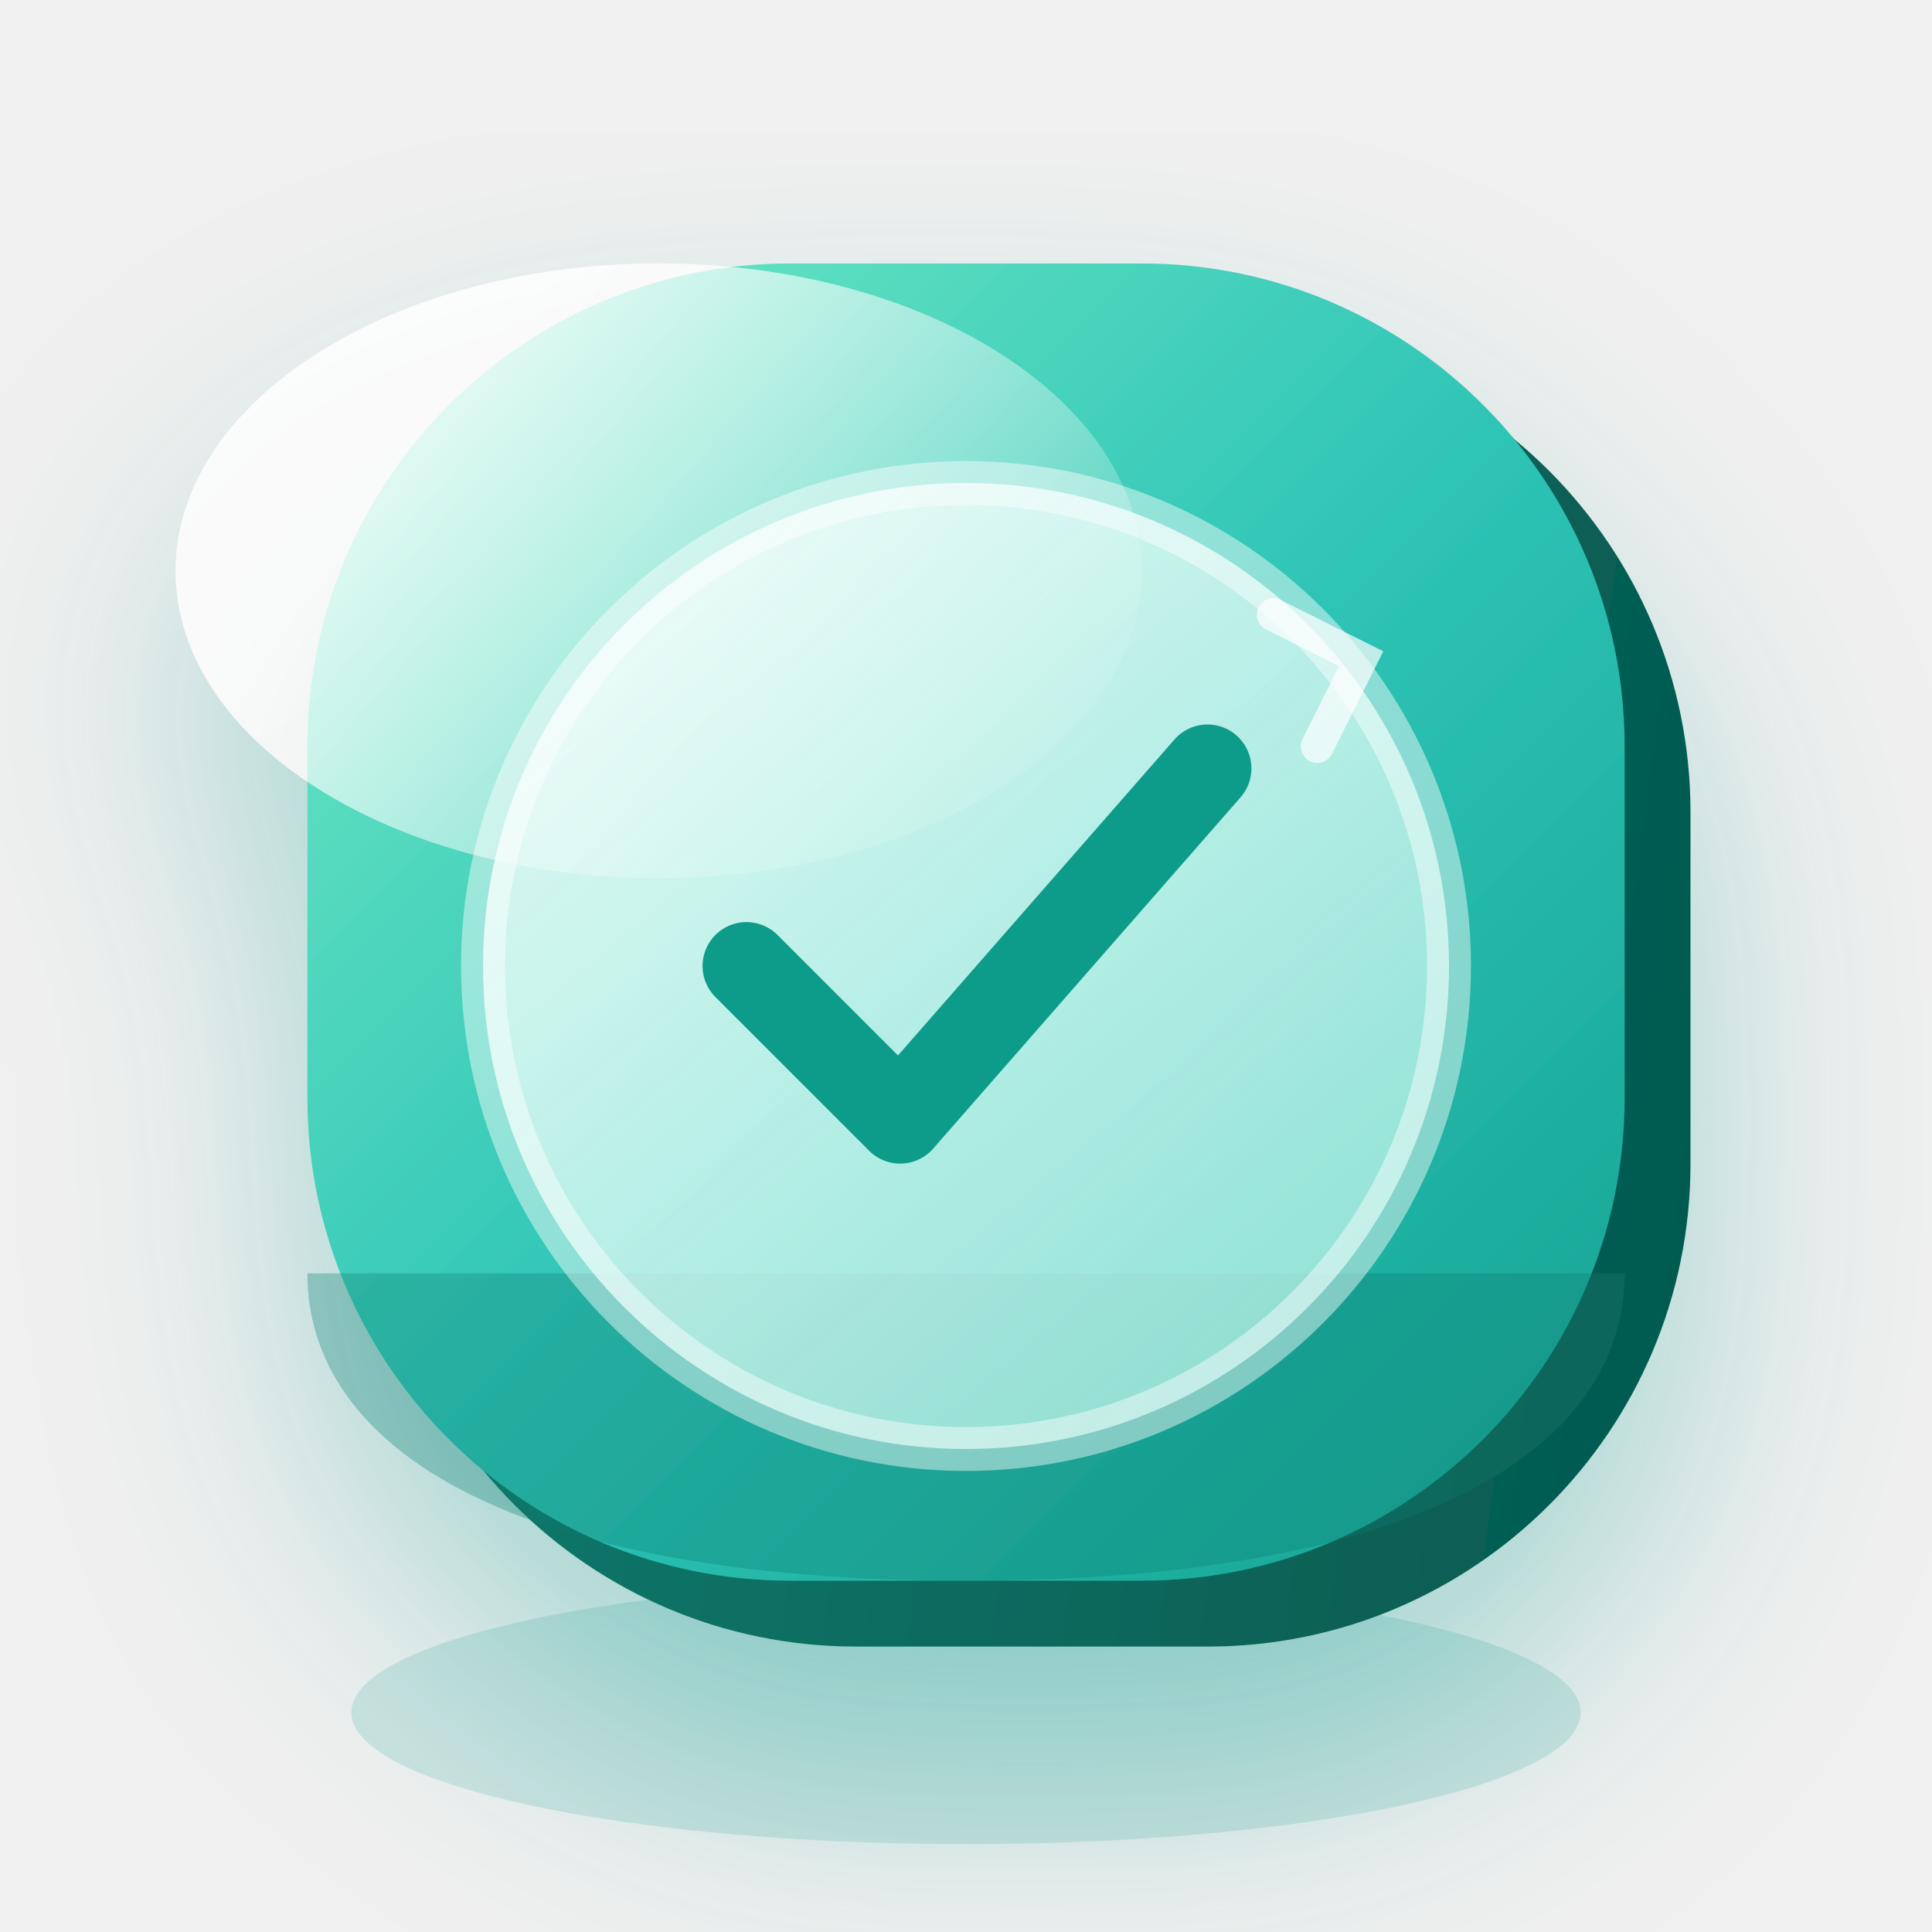
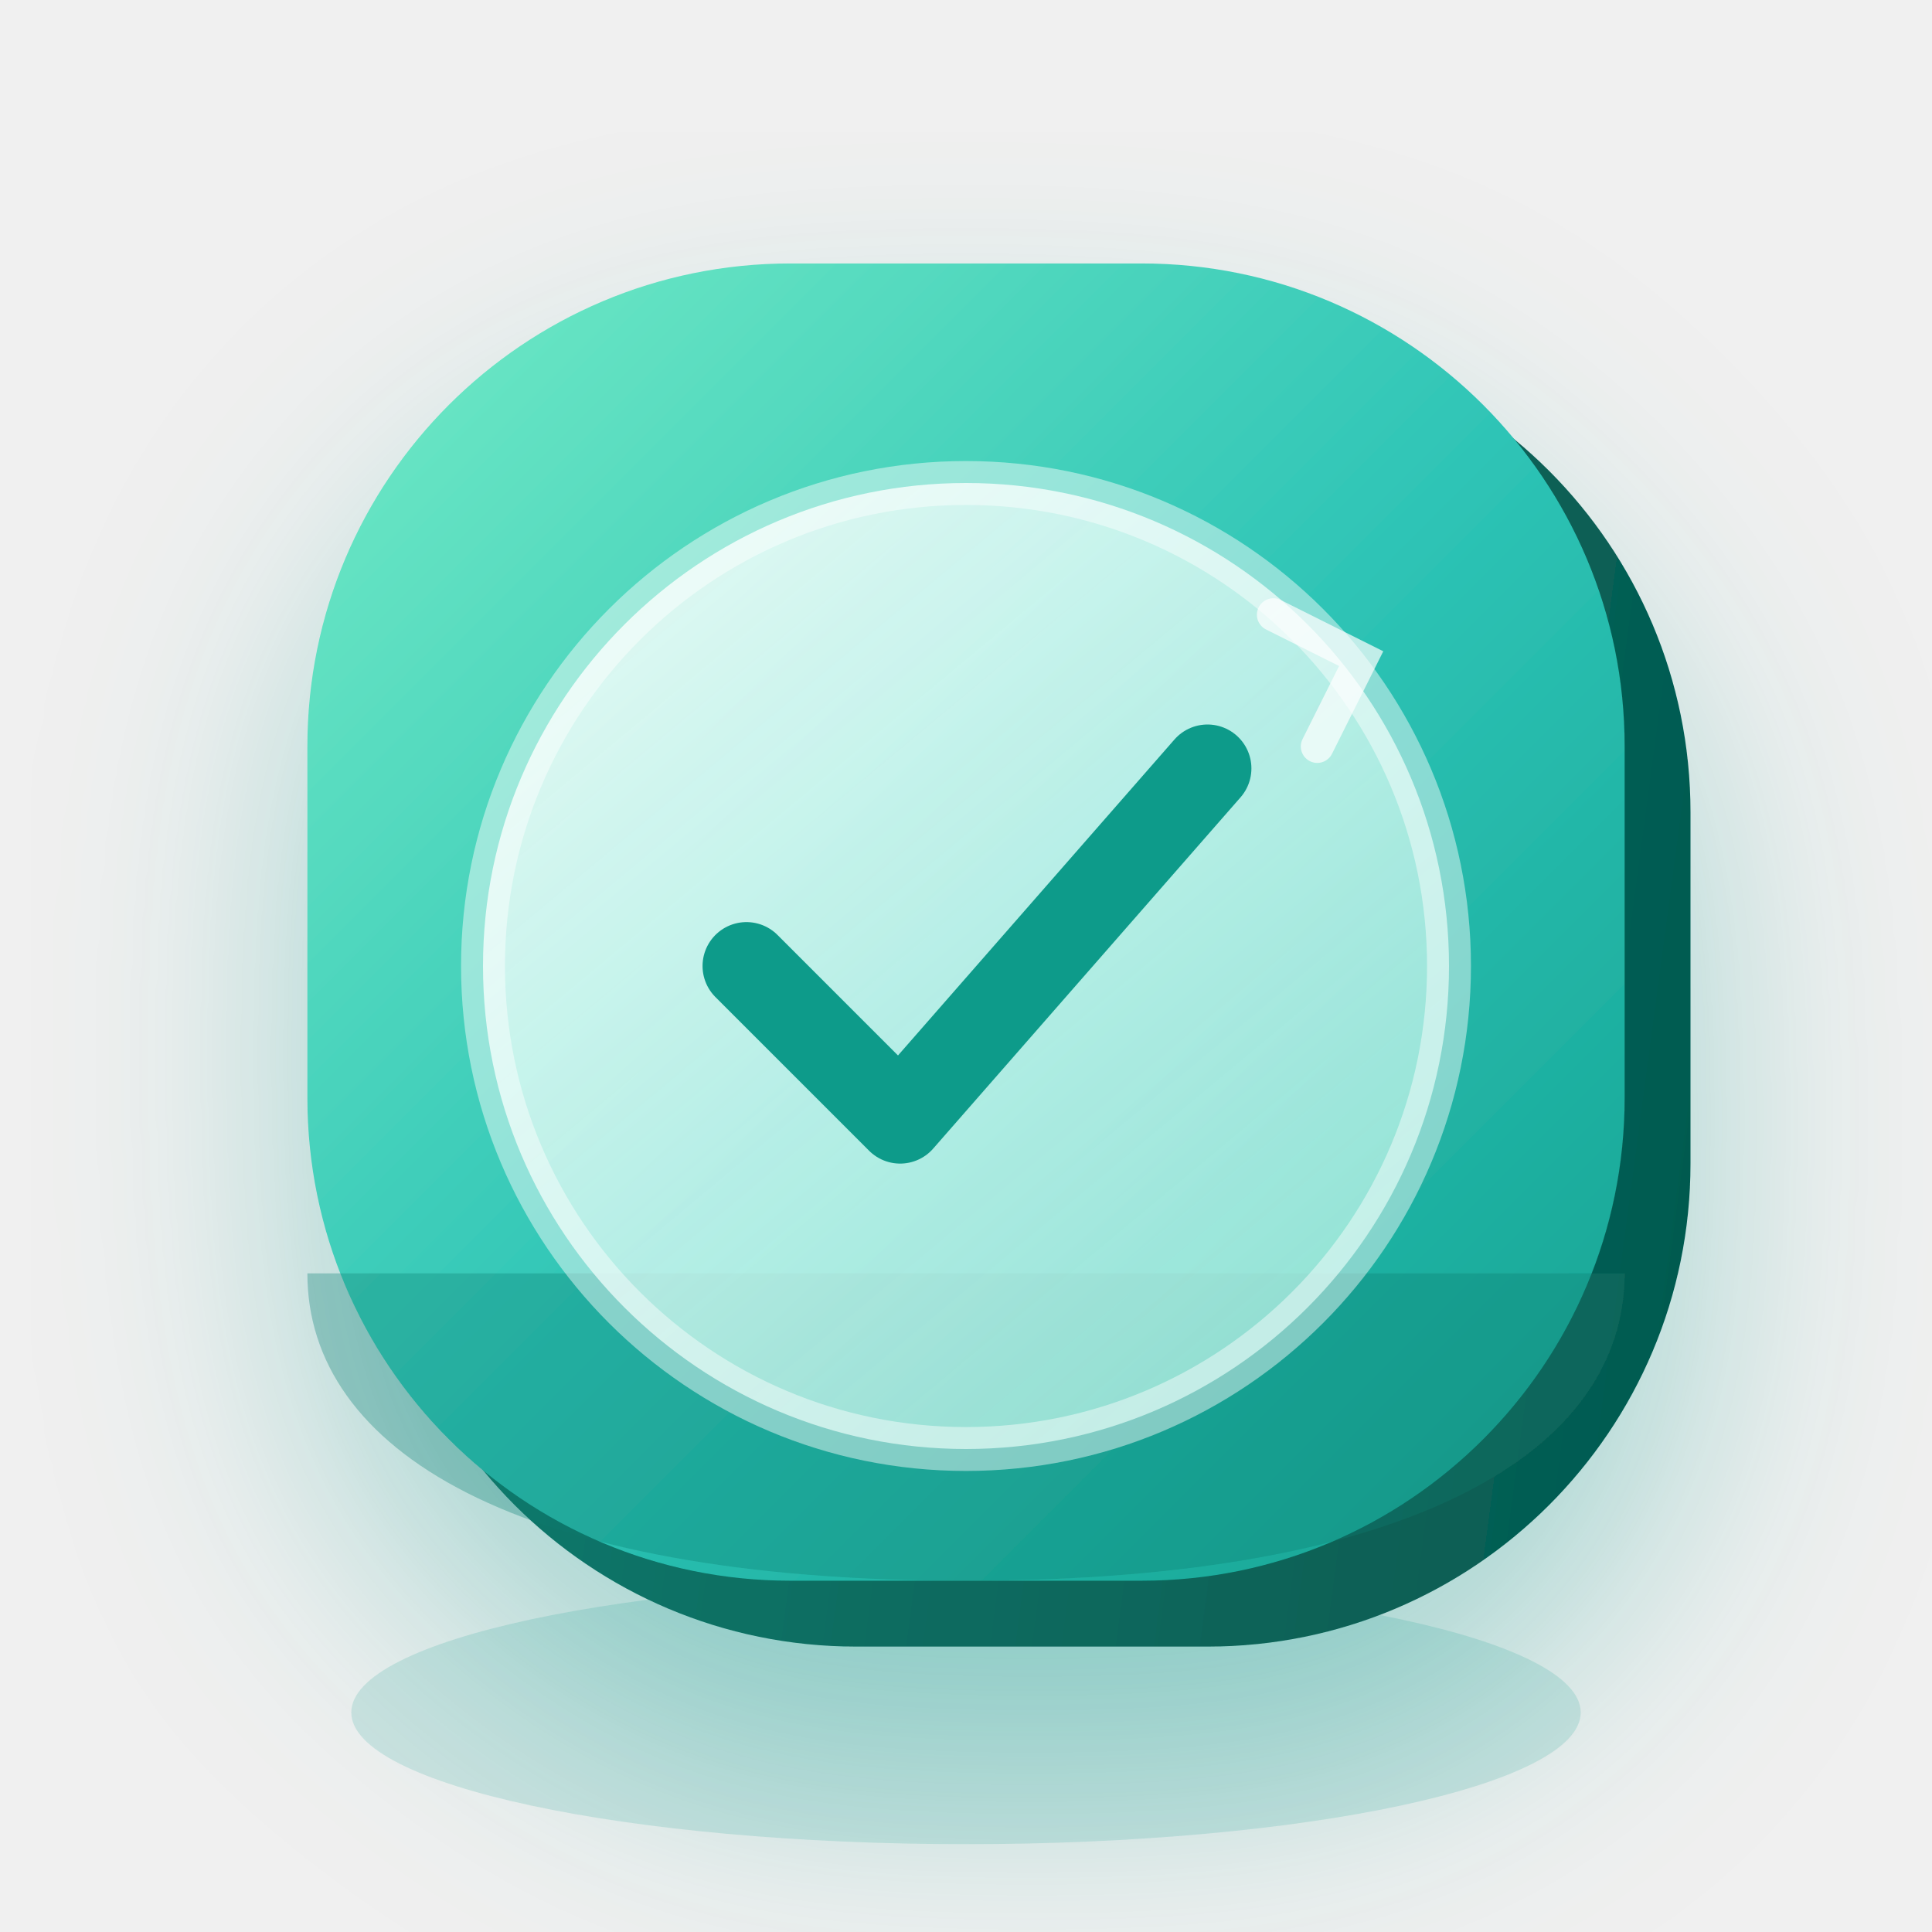
<svg xmlns="http://www.w3.org/2000/svg" viewBox="0 0 88 88" fill="none" role="img" aria-hidden="true">
  <defs>
    <linearGradient id="qa-bg" x1="10" y1="10" x2="78" y2="78" gradientUnits="userSpaceOnUse">
      <stop offset="0%" stop-color="#7CF0C8" />
      <stop offset="50%" stop-color="#2EC4B6" />
      <stop offset="100%" stop-color="#0E9B8A" />
    </linearGradient>
    <linearGradient id="qa-depth" x1="14" y1="72" x2="74" y2="80" gradientUnits="userSpaceOnUse">
      <stop offset="0%" stop-color="#0A7A6D" />
      <stop offset="100%" stop-color="#065A50" />
    </linearGradient>
    <linearGradient id="qa-ring" x1="24" y1="20" x2="64" y2="68" gradientUnits="userSpaceOnUse">
      <stop offset="0%" stop-color="#FFFFFF" stop-opacity="0.95" />
      <stop offset="100%" stop-color="#B8F5E8" stop-opacity="0.75" />
    </linearGradient>
-     <linearGradient id="qa-shine" x1="22" y1="16" x2="50" y2="40" gradientUnits="userSpaceOnUse">
-       <stop offset="0%" stop-color="#FFFFFF" stop-opacity="0.8" />
-       <stop offset="100%" stop-color="#FFFFFF" stop-opacity="0" />
-     </linearGradient>
    <filter id="qa-shadow" x="-20%" y="-20%" width="140%" height="150%">
      <feDropShadow dx="0" dy="6" stdDeviation="6" flood-color="#0E9B8A" flood-opacity="0.32" />
    </filter>
  </defs>
  <ellipse cx="44" cy="78" rx="28" ry="6" fill="#0E9B8A" opacity="0.16" />
  <g filter="url(#qa-shadow)">
    <rect x="17" y="15" width="60" height="60" rx="22" fill="url(#qa-depth)" />
    <rect x="14" y="12" width="60" height="60" rx="22" fill="url(#qa-bg)" />
    <path d="M14 58c0 8 9.4 14 30 14s30-6 30-14" fill="#0A7A6D" opacity="0.32" />
-     <ellipse cx="30" cy="26" rx="22" ry="14" fill="url(#qa-shine)" />
    <circle cx="44" cy="44" r="22" fill="url(#qa-ring)" opacity="0.92" />
    <circle cx="44" cy="44" r="22" stroke="#FFFFFF" stroke-width="2" opacity="0.45" />
    <path d="M34 44l7 7 14-16" stroke="#0E9B8A" stroke-width="4" stroke-linecap="round" stroke-linejoin="round" />
    <path d="M58 28l4 2-2 4" stroke="#FFFFFF" stroke-width="1.5" stroke-linecap="round" opacity="0.7" />
  </g>
</svg>
